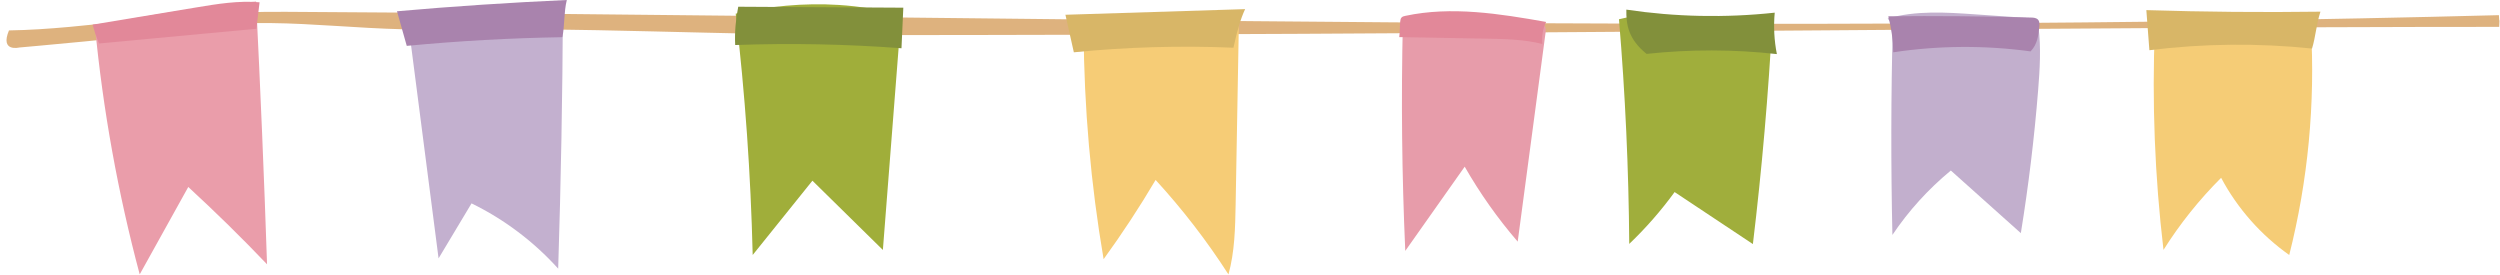
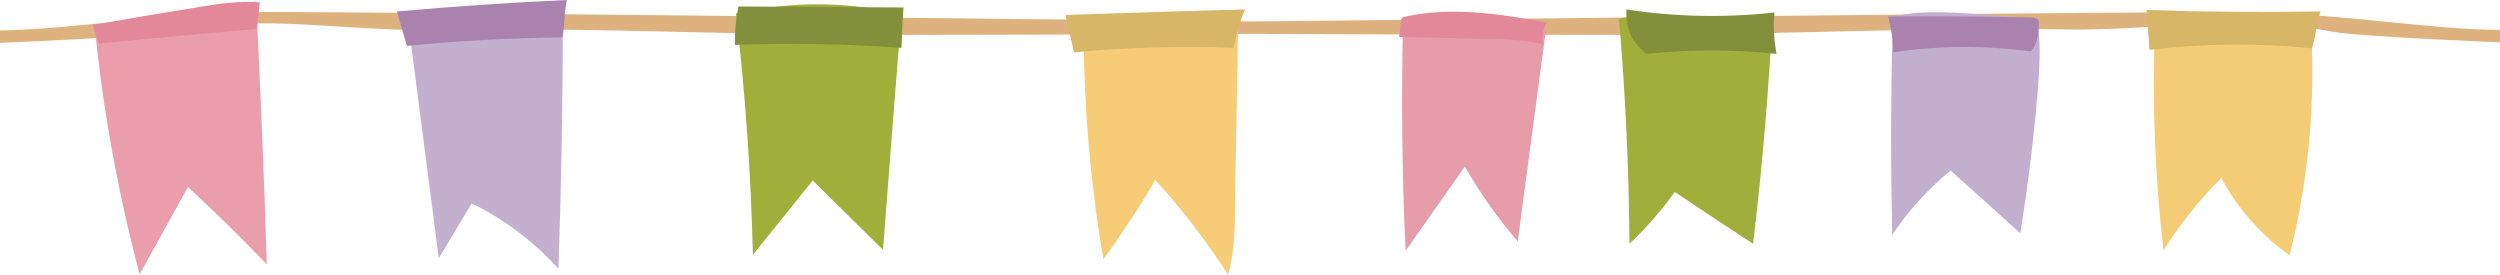
- <svg xmlns="http://www.w3.org/2000/svg" height="55.0" preserveAspectRatio="xMidYMid meet" version="1.0" viewBox="-1.3 -0.0 501.4 55.0" width="501.4" zoomAndPan="magnify">
-   <g>
+ <svg xmlns="http://www.w3.org/2000/svg" version="1.1" x="0px" y="0px" viewBox="0 0 501.4 55" style="enable-background:new 0 0 501.4 55;" xml:space="preserve">
+   <style type="text/css">
+ 	.st0{fill:#DEB27E;}
+ 	.st1{fill:#EA9DAA;}
+ 	.st2{fill:#E28899;}
+ 	.st3{fill:#C3B0CF;}
+ 	.st4{fill:#A0AE3A;}
+ 	.st5{fill:#82903B;}
+ 	.st6{fill:#F6CC76;}
+ 	.st7{fill:#E79CAA;}
+ 	.st8{fill:#A0AE3C;}
+ 	.st9{fill:#C2AFCD;}
+ 	.st10{fill:#F5CC76;}
+ 	.st11{fill:#D8B667;}
+ 	.st12{fill:#A983AD;}
+ </style>
+   <g id="Layer_2">
+     <g>
+       <polygon class="st0" points="57.2,2.4 57.2,2.4 57.2,2.4   " />
+       <path class="st0" d="M444.3,2.4c-64.5,0.4-129,1.3-193.5,1.9c-64.5-0.6-129-1.5-193.5-1.9C33.6,2.2,16,5.9,0,6.1    c0,1.8,0,2.5,0,2.5s28.8-1.2,33.4-2.1c20.1-4,34.4-0.1,54.9-0.5C114.6,5.4,146.9,7,173.1,7c25.6,0,51.7-0.1,77.6-0.2    c26,0.1,52,0.2,77.6,0.2c26.3,0,58.5-1.6,84.8-1.1c20.5,0.4,34.8-3.4,54.9,0.5c4.7,0.9,33.4,2.1,33.4,2.1s0-0.7,0-2.5    C485.5,5.9,467.9,2.2,444.3,2.4z" />
+       <polygon class="st0" points="444.3,2.4 444.3,2.4 444.3,2.4   " />
+     </g>
+   </g>
+   <g id="Layer_1">
    <g>
      <g>
-         <path d="M55.9,2.37c147.92,.83,295.85,4.57,443.98,.67,.09,2.39,.18-.41,.06,2.35-86.84,0-211.94,1.65-328.11,1.65-26.27,0-58.53-1.61-84.79-1.13-20.46,.37-34.83-3.43-54.9,.52-4.68,.92-29.59,3.1-29.59,3.1,0,0-3.89,.96-2.05-3.43,16.02-.24,31.82-3.86,55.41-3.73Z" fill="#deb27e" />
+         <path class="st1" d="M19,5.2C20.6,22,23.7,38.7,28,55c3.2-5.8,6.5-11.7,9.7-17.5c5.4,5,10.7,10.2,15.8,15.5     C53,35.4,52.2,17.9,51.4,0.3C40.6,1.4,29.9,2.9,19,5.2L19,5.2z" />
      </g>
      <g>
-         <path d="M17.74,5.24c1.61,16.81,4.62,33.48,8.98,49.79,3.25-5.84,6.49-11.69,9.74-17.53,5.43,5,10.71,10.17,15.8,15.51-.59-17.57-1.33-35.14-2.2-52.71-10.76,1.11-21.49,2.6-32.32,4.93Z" fill="#ea9daa" />
+         <path class="st2" d="M19.9,8.7c10.5-1,21-2,31.6-2.9l0.6-5.3c-4.2-0.4-8.5,0.3-12.7,1c-6.9,1.1-13.9,2.3-20.8,3.5     C18.9,6.1,19.2,7.2,19.9,8.7z" />
      </g>
      <g>
-         <path d="M18.56,8.72c10.52-.98,21.04-1.97,31.56-2.95l.64-5.31c-4.24-.37-8.5,.33-12.7,1.03-6.93,1.15-13.86,2.3-20.79,3.45,.31,1.12,.63,2.23,1.29,3.78Z" fill="#e28899" />
+         <path class="st3" d="M81.7,3.1c2.1,16.2,4.2,32.5,6.3,48.7c2.2-3.7,4.4-7.3,6.6-11c6.6,3.2,12.5,7.7,17.4,13.1     c0.6-17.4,0.9-34.7,0.9-52.1C102.3,0.7,91.6,0.7,81.7,3.1L81.7,3.1z" />
      </g>
      <g>
-         <path d="M80.37,3.12c2.1,16.23,4.2,32.47,6.29,48.7,2.2-3.68,4.41-7.35,6.61-11.03,6.56,3.2,12.49,7.67,17.38,13.09,.55-17.35,.87-34.71,.95-52.07-10.61-1.16-21.35-1.09-31.23,1.3Z" fill="#c3b0cf" />
+         <path class="st4" d="M147.6,2.7c1.9,16.1,3,32.2,3.4,48.4c4-5,8-9.9,12-14.9c4.7,4.6,9.4,9.3,14.1,13.9     c1.2-15.7,2.4-31.4,3.7-47.1c-4.1-1.1-8.3-1.8-12.5-2C161.2,0.5,154,1.3,147.6,2.7z" />
      </g>
      <g>
-         <path d="M146.25,2.74c1.88,16.07,3.02,32.23,3.41,48.4,3.99-4.97,7.99-9.93,11.98-14.9,4.71,4.63,9.42,9.26,14.13,13.89,1.22-15.7,2.44-31.39,3.67-47.09-4.09-1.09-8.29-1.78-12.51-2.05-7.06-.45-14.2,.28-20.68,1.75Z" fill="#a0ae3a" />
+         <path class="st5" d="M147.4,9c11.1-0.4,22.3-0.2,33.4,0.6c0.1-2.7,0.2-5.4,0.4-8.1c-11-0.1-22.1-0.1-33.1-0.2     C147.6,3.9,147.3,6.5,147.4,9z" />
      </g>
      <g>
-         <path d="M146.15,9.03c11.12-.4,22.26-.19,33.35,.65,.12-2.71,.25-5.43,.37-8.14-11.04-.06-22.07-.13-33.11-.19-.5,2.53-.74,5.11-.61,7.68Z" fill="#82903b" />
+         <path class="st6" d="M217.3,6.3c0.1,15.3,1.4,30.6,4,45.7c3.7-5.1,7.2-10.4,10.4-15.9c5.4,5.9,10.3,12.3,14.6,19     c1.3-4.6,1.4-9.3,1.4-14c0.2-11.6,0.4-23.2,0.6-34.8c0-0.6,0-1.2-0.3-1.7c-0.7-1-2.1-0.9-3.3-0.7C235.5,5.2,226,5.3,217.3,6.3z" />
      </g>
      <g>
-         <path d="M216.03,6.29c.09,15.3,1.43,30.59,4.01,45.69,3.73-5.14,7.21-10.44,10.43-15.89,5.42,5.91,10.31,12.26,14.61,18.95,1.26-4.56,1.35-9.32,1.44-14.04,.21-11.59,.42-23.17,.62-34.76,.01-.59,0-1.23-.34-1.73-.66-.95-2.13-.87-3.32-.69-9.3,1.37-18.8,1.46-27.45,2.47Z" fill="#f6cc76" />
+         <path class="st7" d="M281.4,4.5c-0.4,15.3-0.2,30.6,0.5,45.8l11.9-16.9c3,5.3,6.6,10.4,10.6,15c1.9-14,3.7-28,5.6-42     c0-0.4,0.1-0.9-0.2-1.2c-0.2-0.3-0.6-0.3-1-0.3c-6-0.5-11.9-1-17.8-1.5C287.9,3.2,284.6,2.9,281.4,4.5L281.4,4.5z" />
      </g>
      <g>
-         <path d="M280.06,4.5c-.36,15.27-.2,30.56,.48,45.82l11.92-16.89c3.05,5.33,6.62,10.38,10.63,15.03,1.87-14,3.73-27.99,5.6-41.99,.05-.4,.09-.87-.18-1.17-.24-.26-.62-.31-.97-.34-5.95-.51-11.9-1.02-17.84-1.53-3.15-.27-6.38-.54-9.63,1.06Z" fill="#e79caa" />
+         <path class="st8" d="M324.7,3.8c1.3,15,2,30,2.1,45.1c3.4-3.2,6.4-6.7,9.1-10.4c5.2,3.5,10.5,7,15.7,10.4     c1.8-15.1,3.1-30.2,3.9-45.3c-2.7,0.1-5.3,0.6-7.9,0.7C340.3,4.6,332.8,1.7,324.7,3.8L324.7,3.8z" />
      </g>
      <g>
-         <path d="M323.4,3.85c1.26,14.99,1.95,30.03,2.06,45.07,3.35-3.2,6.4-6.69,9.1-10.4,5.23,3.48,10.47,6.95,15.7,10.43,1.81-15.06,3.12-30.17,3.94-45.31-2.66,.13-5.28,.64-7.94,.74-7.28,.25-14.72-2.64-22.85-.52Z" fill="#a0ae3c" />
+         <path class="st9" d="M379.6,5.1c-0.4,14-0.4,28-0.1,42c3.2-4.8,7.2-9.2,11.7-12.9c4.7,4.2,9.4,8.4,14,12.6     c1.5-9.5,2.7-19.1,3.5-28.7c0.3-4.2,0.6-8.5,0.1-12.7c-0.1-0.5-0.2-1.1-0.6-1.5c-0.3-0.3-0.8-0.3-1.2-0.3     c-3.6-0.2-7.2-0.5-10.8-0.8c-5.9-0.4-11.9-0.8-17.6,0.8C379,4.1,379.3,4.6,379.6,5.1L379.6,5.1z" />
      </g>
      <g>
-         <path d="M378.32,5.08c-.37,14.01-.39,28.03-.08,42.04,3.23-4.82,7.2-9.19,11.72-12.92,4.68,4.19,9.36,8.37,14.04,12.56,1.54-9.51,2.7-19.08,3.47-28.69,.34-4.21,.6-8.46,.07-12.66-.07-.53-.18-1.12-.62-1.45-.34-.26-.81-.3-1.24-.33-3.6-.25-7.19-.5-10.79-.75-5.89-.41-11.94-.81-17.6,.83,.37,.43,.74,.87,1.02,1.37Z" fill="#c2afcd" />
+         <path class="st10" d="M432.2,5.7c-0.6,14.8,0,29.7,1.7,44.5c3.3-5.2,7.2-10.1,11.6-14.5c3.3,6.1,8,11.5,13.7,15.5     c3.8-14.9,5.2-30.4,4.3-45.8C453.2,3.7,442.7,3.3,432.2,5.7L432.2,5.7z" />
      </g>
      <g>
-         <path d="M430.88,5.65c-.6,14.84-.02,29.72,1.73,44.47,3.29-5.23,7.18-10.09,11.56-14.46,3.26,6.13,7.98,11.47,13.66,15.48,3.77-14.92,5.24-30.42,4.34-45.79-10.28-1.62-20.76-2.02-31.28,.3Z" fill="#f5cc76" />
+         <path class="st11" d="M463.7,9.7c-10.8-1.1-21.8-1-32.6,0.3c-0.2-2.7-0.4-5.4-0.6-8c11.6,0.4,23.3,0.5,34.9,0.3     C464.6,4.8,464.4,7.5,463.7,9.7L463.7,9.7z" />
      </g>
      <g>
-         <path d="M462.41,9.74c-10.84-1.13-21.81-1.02-32.63,.33-.2-2.68-.4-5.36-.61-8.04,11.64,.36,23.28,.47,34.92,.31-.82,2.46-.98,5.14-1.69,7.39Z" fill="#d8b667" />
+         <path class="st11" d="M247.4,9.6c-10.7-0.4-21.4-0.1-32,0.9c-0.6-2.5-1.1-5-1.7-7.5c12-0.4,24-0.8,36-1.1     C248.8,3.9,248.2,6,247.4,9.6L247.4,9.6z" />
      </g>
      <g>
-         <path d="M246.08,9.57c-10.68-.45-21.41-.14-32.01,.92-.56-2.51-1.13-5.02-1.69-7.53,12.01-.38,24.03-.75,36.04-1.13-.94,2.04-1.54,4.17-2.34,7.73Z" fill="#d8b667" />
+         <path class="st2" d="M280.6,7.4L298,7.8c3.8,0.1,7.7,0.1,11.4,1.1c-0.2-1.5,0.1-3.1,0.8-4.4c-9.3-1.7-19-3.2-28.2-1.2     c-0.3,0.1-0.6,0.1-0.8,0.3c-0.2,0.2-0.2,0.5-0.2,0.8C280.7,5.5,280.8,6.7,280.6,7.4z" />
      </g>
      <g>
-         <path d="M279.33,7.44l17.34,.31c3.81,.07,7.66,.14,11.36,1.07-.16-1.51,.1-3.06,.76-4.42-9.34-1.65-18.97-3.2-28.24-1.22-.28,.06-.58,.13-.77,.35-.18,.21-.22,.5-.25,.78-.11,1.18-.08,2.37-.2,3.13Z" fill="#e28899" />
+         <path class="st5" d="M330.2,10.8c8.7-0.9,17.5-0.9,26.1,0c-0.5-2.7-0.7-5.5-0.4-8.3C346,3.6,336,3.4,326.2,1.9     C326.1,4.9,326.5,7.8,330.2,10.8L330.2,10.8z" />
      </g>
      <g>
-         <path d="M328.93,10.81c8.68-.94,17.46-.93,26.14,.04-.54-2.73-.69-5.54-.43-8.31-9.89,1.07-19.92,.86-29.76-.61-.05,2.95,.36,5.9,4.06,8.88Z" fill="#82903b" />
+         <path class="st12" d="M112.8,7.5C102.4,7.6,92,8.2,81.6,9.2c-0.7-2.3-1.3-4.6-2-6.9c11.3-1,22.7-1.8,34.1-2.3     C113.1,2.5,113.3,5.2,112.8,7.5z" />
      </g>
      <g>
-         <path d="M111.48,7.46c-10.42,.17-20.83,.75-31.2,1.74-.65-2.31-1.31-4.63-1.96-6.94,11.33-1,22.69-1.75,34.06-2.26-.62,2.51-.4,5.21-.9,7.46Z" fill="#a983ad" />
-       </g>
-       <g>
-         <path d="M405.97,10.31c-9.13-1.25-18.45-1.19-27.56,.18-.04-2.43-.37-4.86-1-7.22,9.55-.1,19.1-.02,28.65,.25,.51,.01,1.07,.06,1.4,.44,.32,.37,.29,.92,.24,1.41-.18,1.75-.36,3.49-1.74,4.93Z" fill="#a983ad" />
+         <path class="st12" d="M407.3,10.3c-9.1-1.2-18.5-1.2-27.6,0.2c0-2.4-0.4-4.9-1-7.2c9.5-0.1,19.1,0,28.6,0.2     c0.5,0,1.1,0.1,1.4,0.4c0.3,0.4,0.3,0.9,0.2,1.4C408.8,7.1,408.6,8.9,407.3,10.3L407.3,10.3z" />
      </g>
    </g>
  </g>
</svg>
